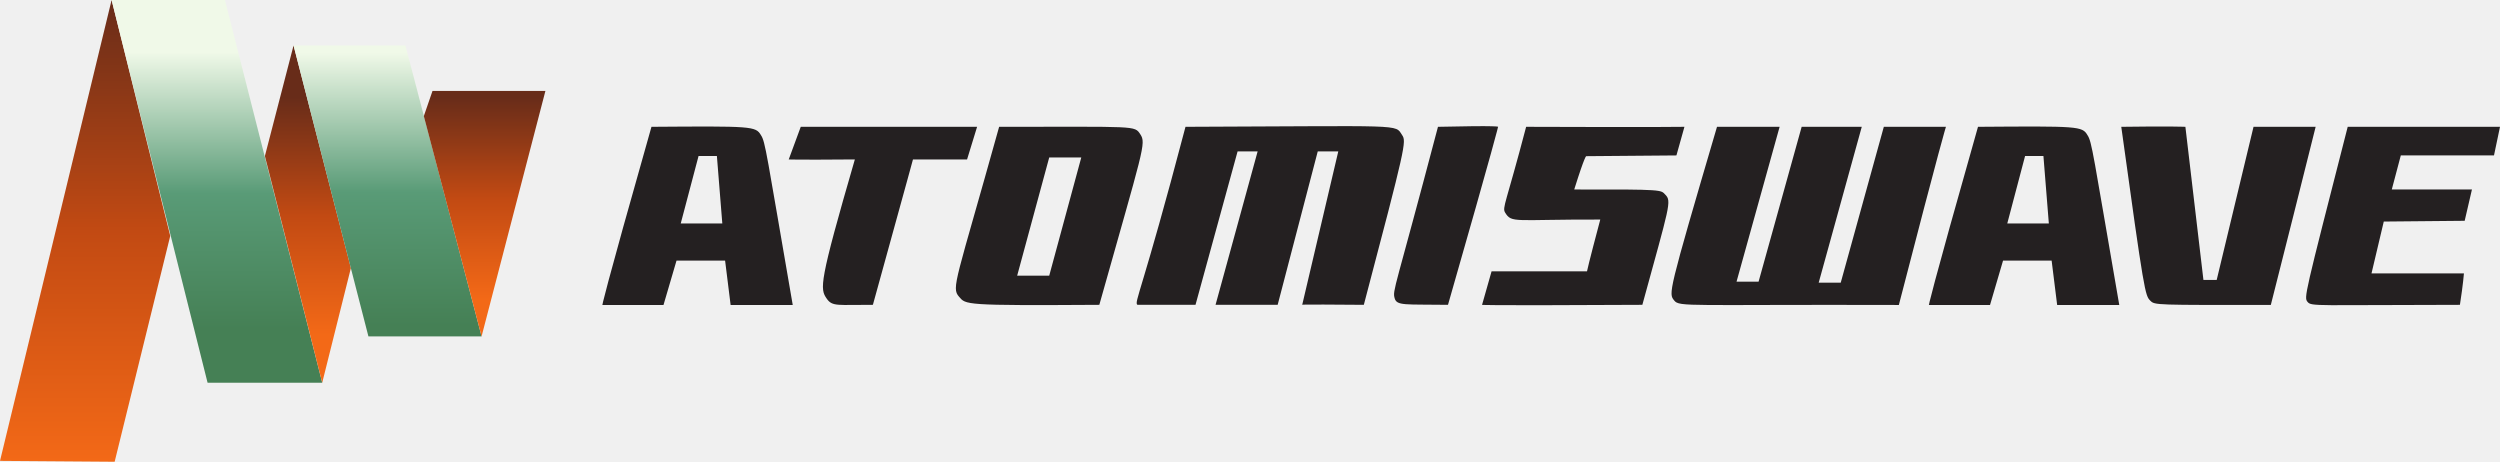
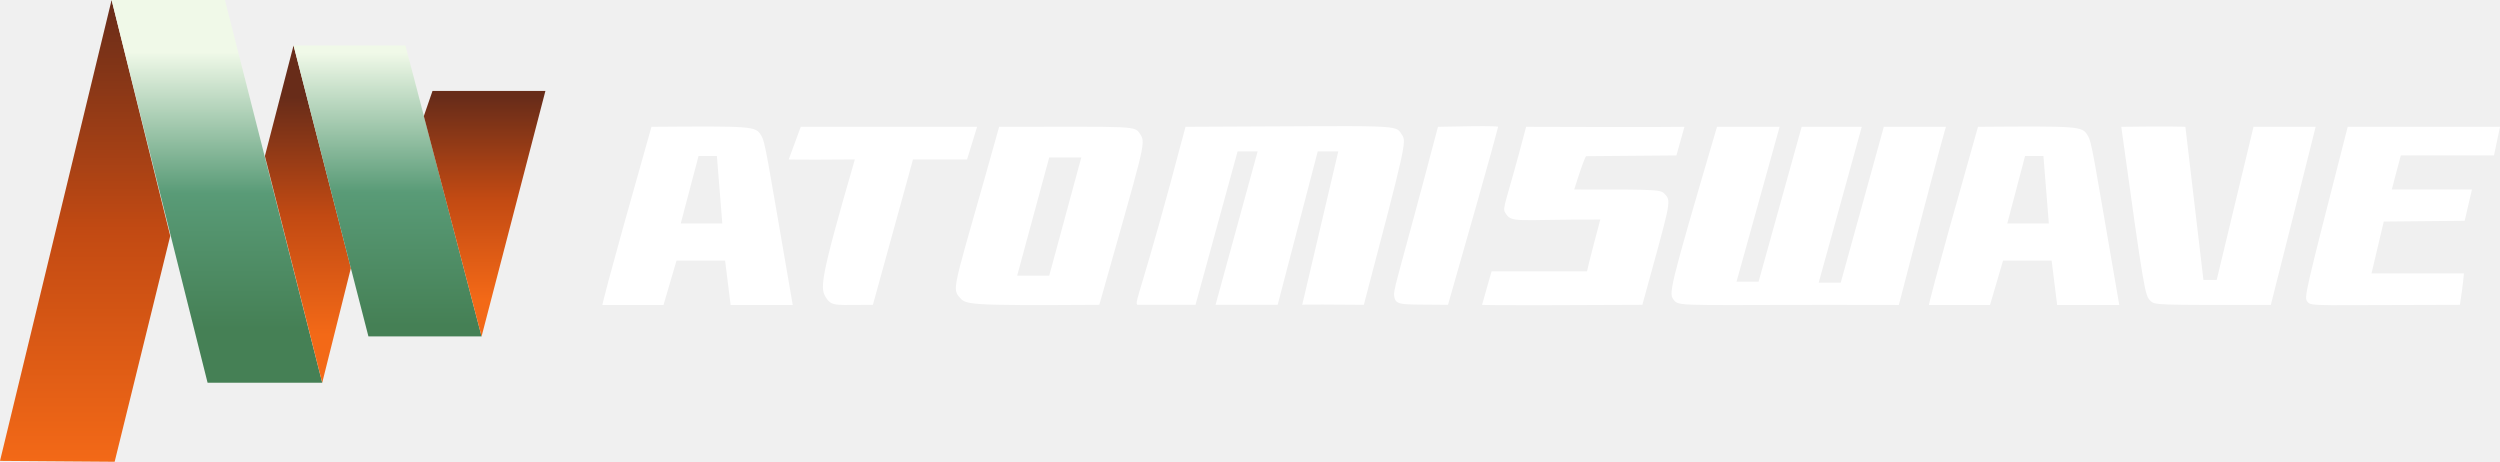
<svg xmlns="http://www.w3.org/2000/svg" xmlns:xlink="http://www.w3.org/1999/xlink" height="576.602" viewBox="0 0 495.59 91.536" width="3121.83">
  <linearGradient id="a">
    <stop offset="0" stop-color="#f36917" />
    <stop offset=".5" stop-color="#c24a13" />
    <stop offset="1" stop-color="#682c19" />
  </linearGradient>
  <linearGradient id="c" gradientTransform="rotate(-90 -64.778 -285.112) scale(177.2217)" gradientUnits="userSpaceOnUse" spreadMethod="pad" x1="0" x2="1" xlink:href="#a" y1="0" y2="0" />
  <linearGradient id="b">
    <stop offset="0" stop-color="#f0f9e8" />
    <stop offset=".511" stop-color="#599b77" />
    <stop offset="1" stop-color="#458055" />
  </linearGradient>
  <linearGradient id="d" gradientTransform="scale(-106.2347) rotate(-89.92 1.115 3.664)" gradientUnits="userSpaceOnUse" spreadMethod="pad" x1="0" x2="1" xlink:href="#b" y1="0" y2="0" />
  <linearGradient id="e" gradientTransform="rotate(-90 -46.358 -352.191) scale(91.23962)" gradientUnits="userSpaceOnUse" spreadMethod="pad" x1="0" x2="1" xlink:href="#a" y1="0" y2="0" />
  <linearGradient id="f" gradientTransform="rotate(90 421.633 -85.217) scale(104.7657)" gradientUnits="userSpaceOnUse" spreadMethod="pad" x1="0" x2="1" xlink:href="#b" y1="0" y2="0" />
  <linearGradient id="g" gradientTransform="rotate(-90 -19.184 -392.85) scale(77.85007)" gradientUnits="userSpaceOnUse" spreadMethod="pad" x1="0" x2="1" xlink:href="#a" y1="0" y2="0" />
  <g stroke-width=".683">
    <path d="M187.667-350.224 230.5-527.112l22.5 90.555-21.333 86.667-44-.334z" fill="url(#c)" transform="translate(-96.93 272.254) scale(.5165)" />
    <path d="M230.5-527.112H274l37.334 146.89h-44L230.5-527.112z" fill="url(#d)" transform="translate(-96.93 272.254) scale(.5165)" />
    <path d="m300.332-509.667 22.002 85.446-11 44-22.001-87 10.999-42.446z" fill="url(#e)" transform="translate(-96.93 272.254) scale(.5165)" />
    <path d="m300.332-509.667 28.735 111.666H372.5l-29.23-111.666z" fill="url(#f)" transform="translate(-96.93 272.254) scale(.5165)" />
    <path d="m397-492.223-24.5 94.222-22.166-84.555 3.333-9.667z" fill="url(#g)" transform="translate(-96.93 272.254) scale(.5165)" />
  </g>
-   <g fill="#242021" stroke-width=".296">
+   <g fill="#fff" stroke-width=".296">
    <path d="M163.892 59.212c-1.38-1.984-1.568-3.024 5.571-27.606-12.016.099-13.108 0-13.108 0l2.383-6.467h34.956l-1.986 6.467h-10.725s.01.047-7.945 28.822c-6.96-.025-8.022.398-9.146-1.216zM207.994 31.21l-6.355 23.435h6.355l6.356-23.436zm18.066-4.572c1.186 1.791.595 2.781-8.135 33.79-27.02.173-26.425-.025-27.815-1.614-1.575-1.8-.596-2.988 7.954-33.675 27.458.004 26.813-.286 27.996 1.499zM225.473 60.428c-.687-.568.894-2.443 9.534-35.289 43.844-.145 41.46-.584 42.95 1.65.852 1.278.736 2.033-7.597 33.639-14.3-.122-12.215 0-12.215 0l7.15-30.41h-4.071l-7.945 30.41h-12.314l8.342-30.41h-3.973l-8.341 30.41zM276.467 59.114c-.446-1.639 0-1.349 8.591-33.975 12.413-.294 11.916 0 11.916 0s-.406 2.095-9.93 35.289c-8.491-.122-10.155.234-10.577-1.314zM293.797 60.428l1.887-6.64h18.918s.248-1.327 2.631-10.265c-17.08-.05-17.537.797-18.868-1.39-.605-.997.19-1.799 4.17-16.994 26.606.1 31.382 0 31.382 0l-1.589 5.672-17.875.15s-.209-.35-2.384 6.604c17.876-.05 17.125.093 18.025.992 1.34 1.34.894 2.086-4.52 21.87-33.566.177-31.777 0-31.777 0zM340.372 25.14c-9.831 33.418-9.592 33.006-8.49 34.42 1.042 1.342 2.68.775 44.539.897 8.342-32.298 9.334-35.318 9.334-35.318h-12.313L364.9 56.036h-4.37l8.54-30.897h-11.916l-8.54 30.698h-4.37l8.541-30.698h-12.414zM420.514 25.14c4.569 33.072 4.718 33.428 5.76 34.47.894.895.943.845 23.883.845 8.49-33.517.447-1.796 8.888-35.316H446.73l-7.3 30.351h-2.63l-3.576-30.35s-3.029-.146-12.711 0zM495.59 25.14s-1.34.003-30.189 0c-8.69 33.966-8.69 33.798-7.945 34.719s1.788.596 30.19.569c.645-4.144.794-6.23.794-6.23h-18.322l2.433-10.278 16.038-.15 1.44-6.205h-15.89l1.788-6.754H494.4l1.191-5.672zM401.446 30.923l-3.53 13.37h8.238l-1.073-13.37zm18.67 29.534h-12.314l-1.093-8.791h-9.634l-2.58 8.791h-12.117s.001-1.054 9.733-35.318c19.912-.147 20.657-.137 21.7 1.65.893 1.34 1.049 3.336 6.305 33.668zM138.479 30.923l-3.531 13.37h8.238l-1.073-13.37zm18.669 29.534h-12.314l-1.093-8.791h-9.633l-2.58 8.791H119.41s.002-1.054 9.733-35.318c19.912-.147 20.657-.137 21.7 1.65.893 1.34 1.05 3.336 6.305 33.668z" />
  </g>
</svg>
